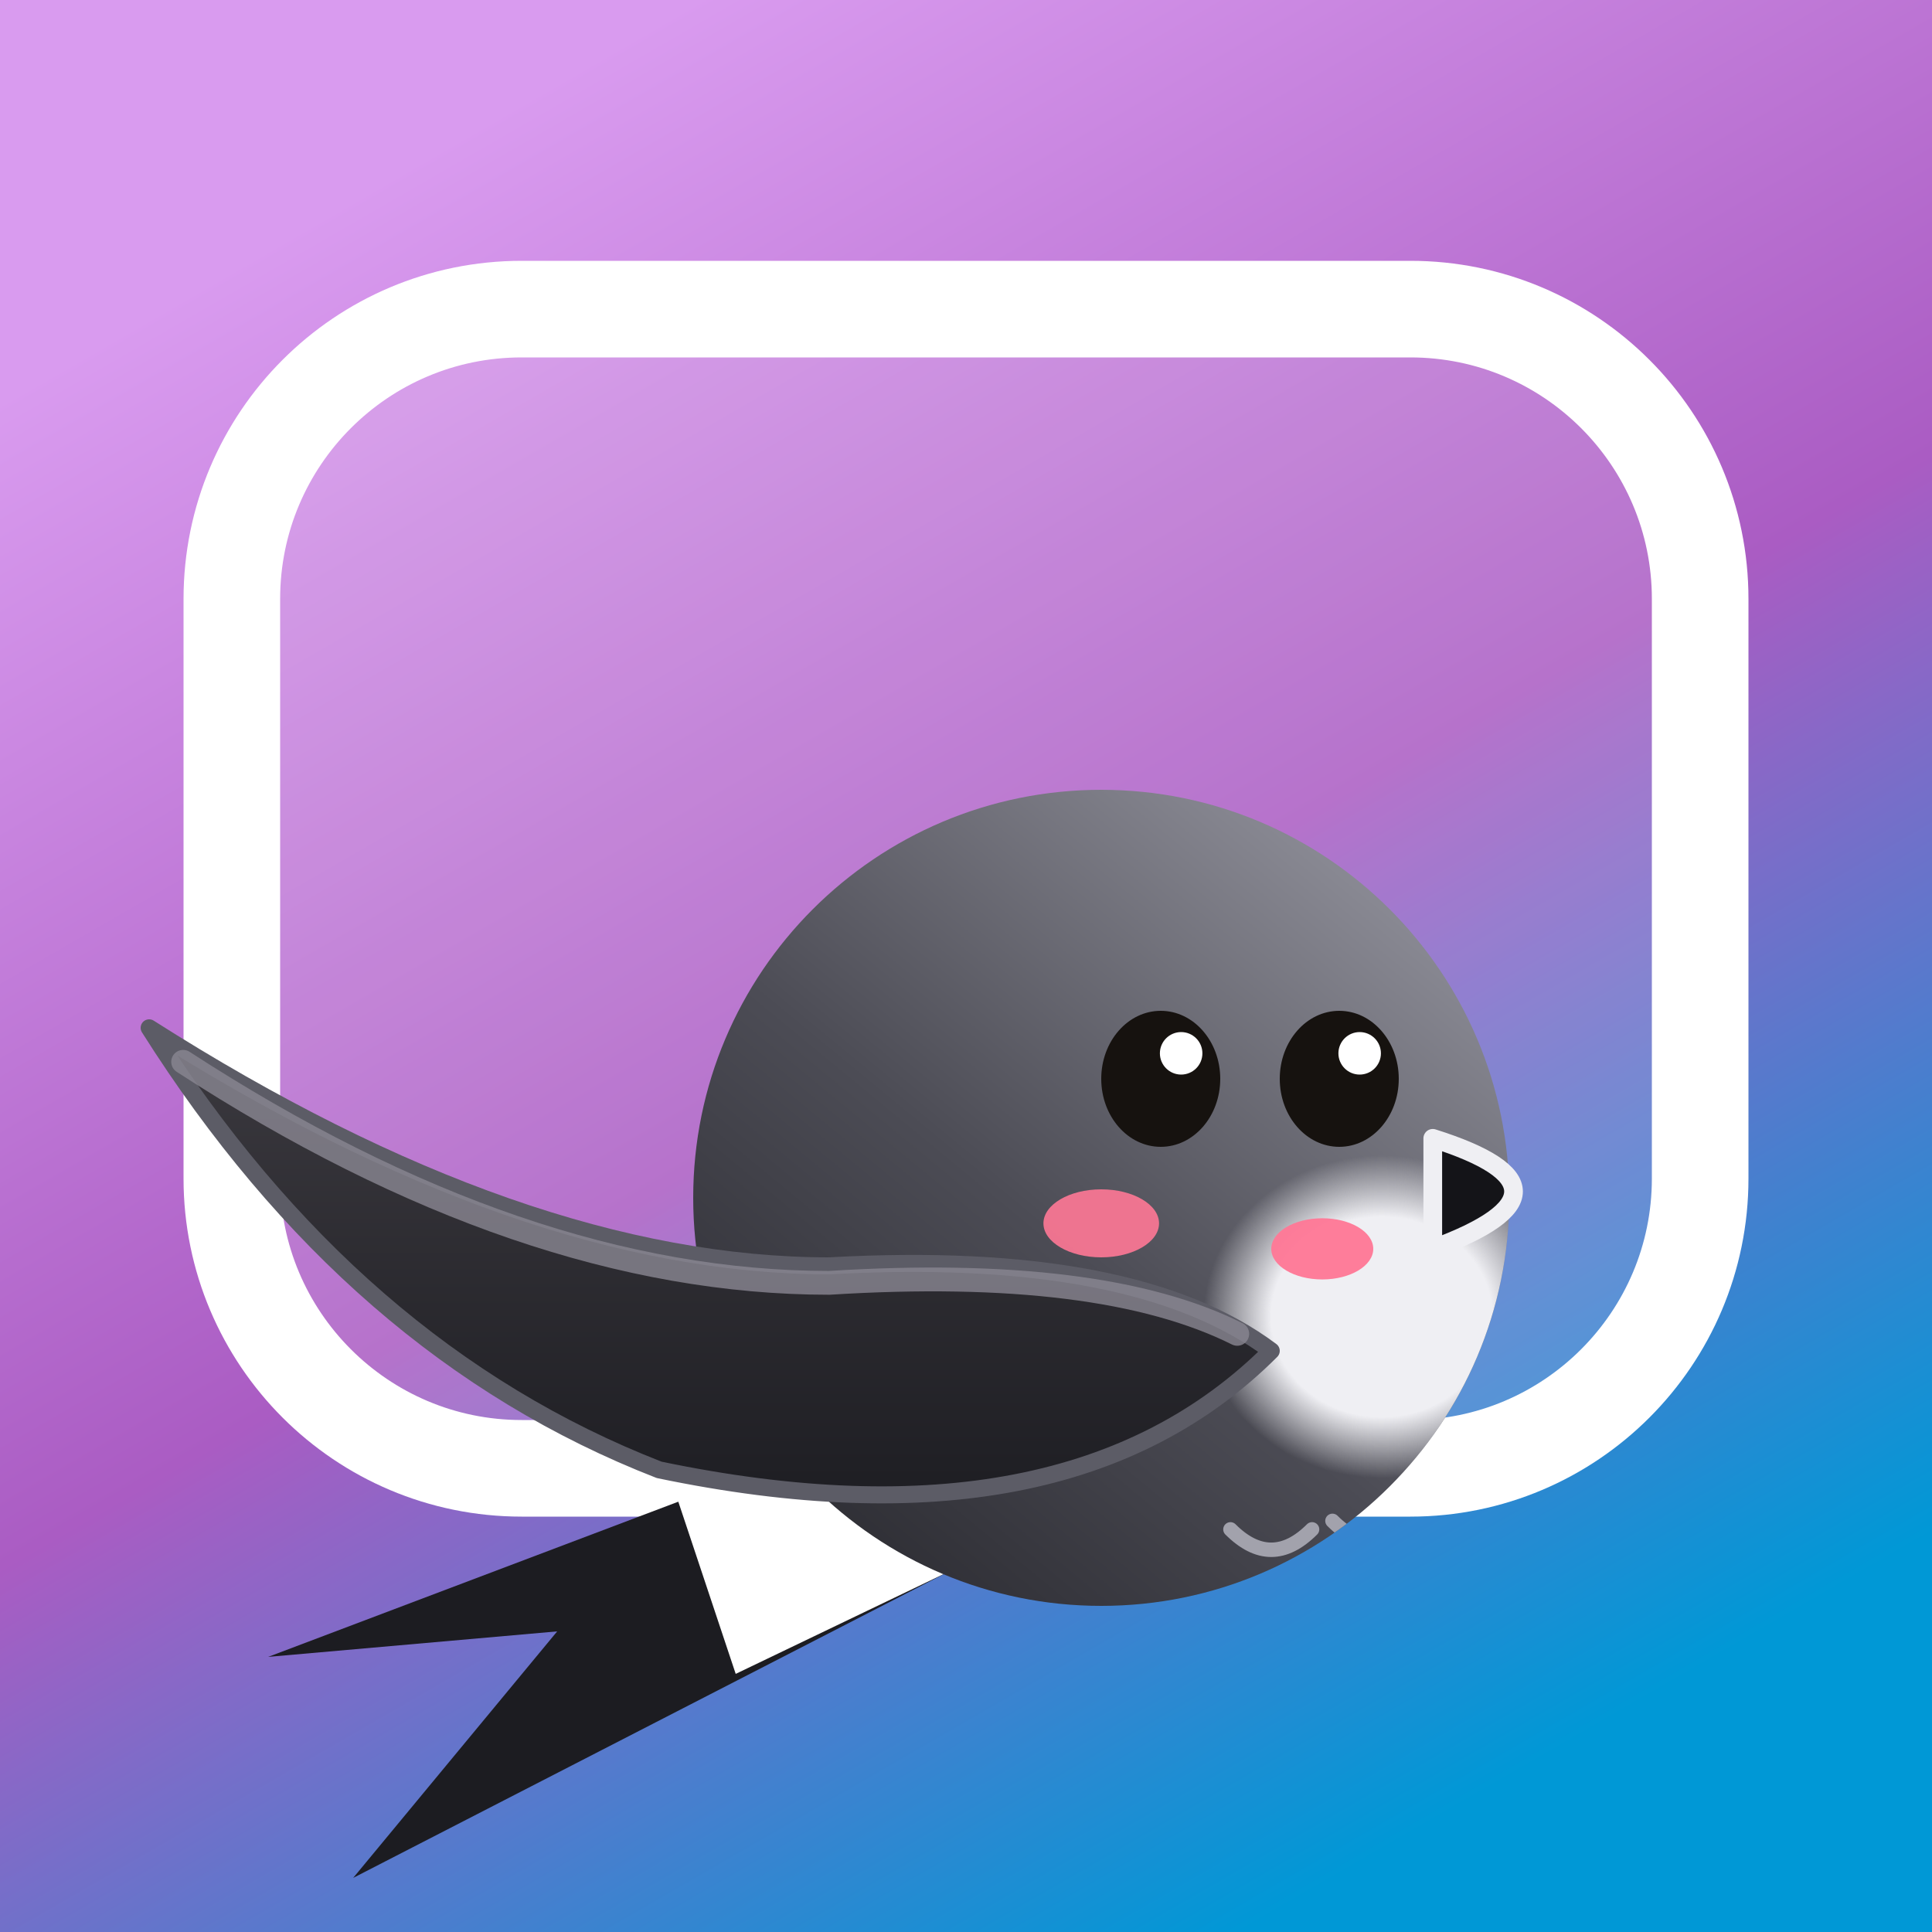
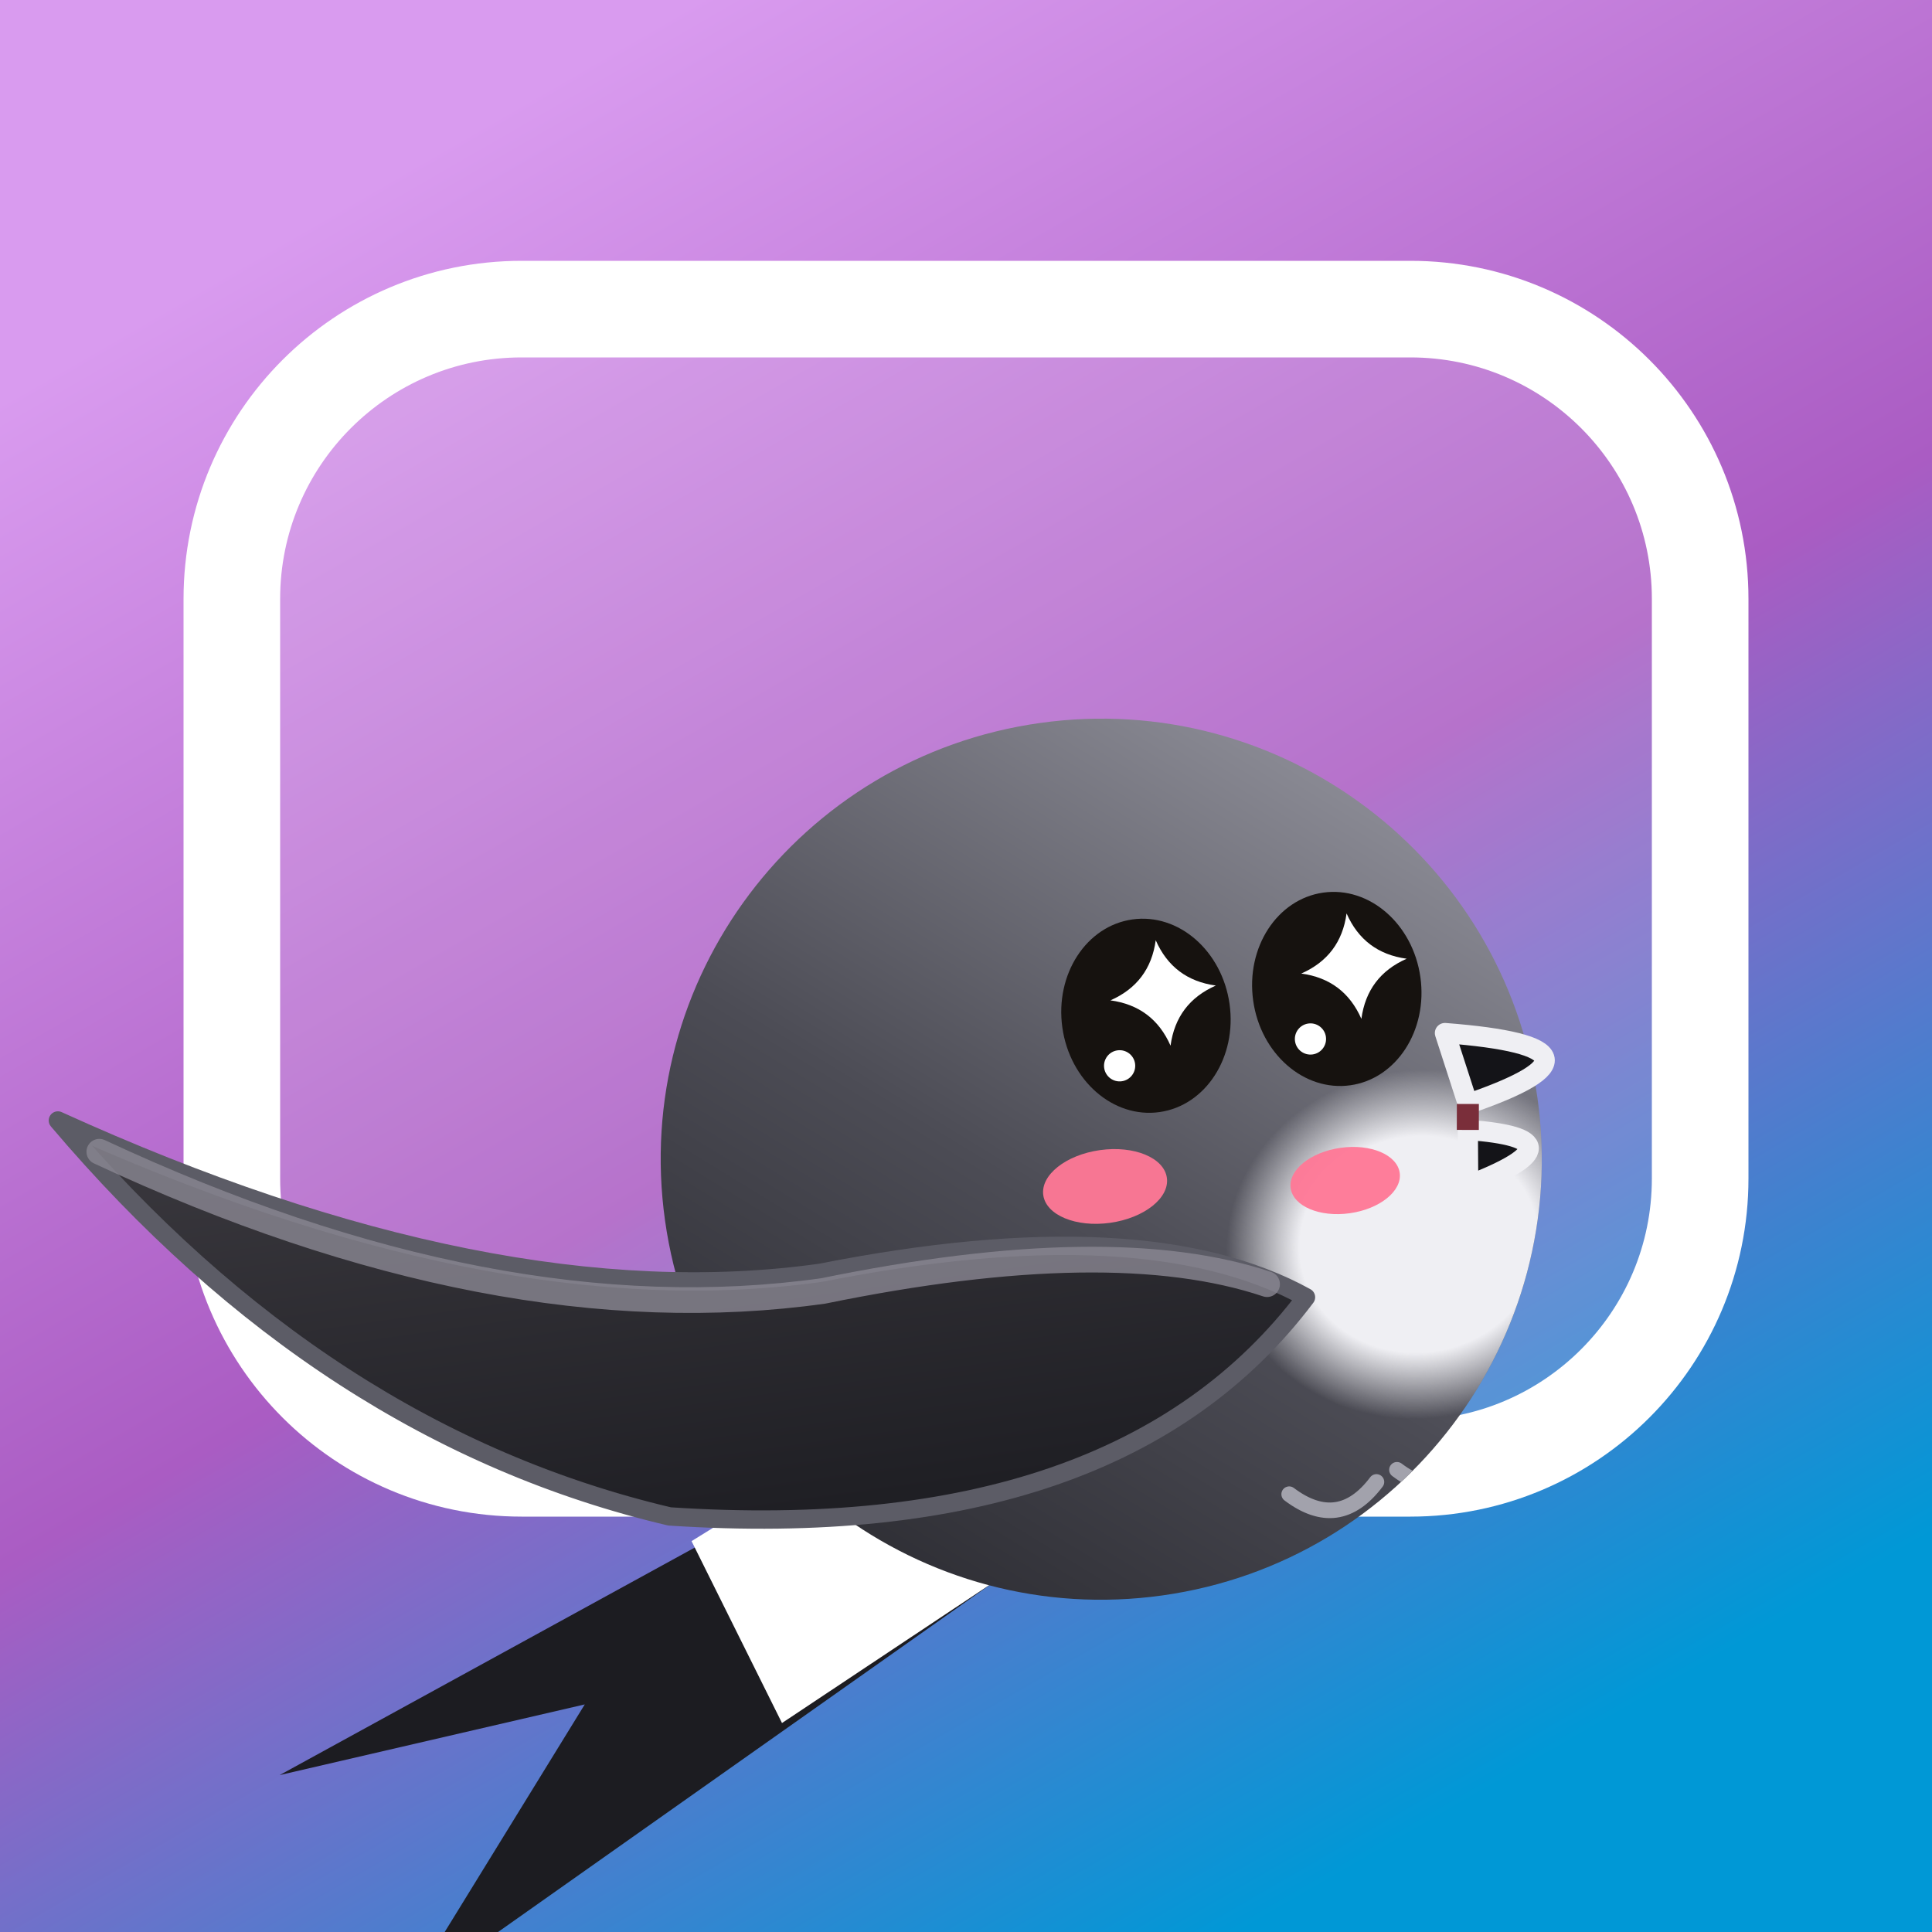
<svg xmlns="http://www.w3.org/2000/svg" viewBox="0 0 100 100" width="1024" height="1024">
  <defs>
    <linearGradient id="bg" x1="0.25" y1="0.067" x2="0.75" y2="0.933">
      <stop offset="0" stop-color="#D99BEF" />
      <stop offset="0.52" stop-color="#AA5CC3" />
      <stop offset="1" stop-color="#0098D6" />
    </linearGradient>
  </defs>
  <rect width="100" height="100" fill="url(#bg)" />
  <rect x="12" y="16" width="76" height="60" rx="15" fill="#FFFFFF" fill-opacity="0.14" stroke="#FFFFFF" stroke-width="5" />
-   <g transform="translate(57 62) scale(0.88)">
+   <g transform="translate(57 60) rotate(-8) scale(0.95)">
    <defs>
-       <clipPath id="cq12">
+       <clipPath id="ce14">
        <circle r="24" />
      </clipPath>
-       <linearGradient id="gq12" x1="0.85" y1="0.1" x2="0.15" y2="0.95">
+       <linearGradient id="ge14" x1="0.85" y1="0.1" x2="0.15" y2="0.95">
        <stop offset="0" stop-color="#8C8C96" />
        <stop offset="0.55" stop-color="#4C4C55" />
        <stop offset="1" stop-color="#2C2C32" />
      </linearGradient>
-       <linearGradient id="wq12" x1="0" y1="0" x2="0" y2="1">
+       <linearGradient id="we14" x1="0" y1="0" x2="0" y2="1">
        <stop offset="0" stop-color="#3C3A40" />
        <stop offset="1" stop-color="#1E1E23" />
      </linearGradient>
-       <radialGradient id="tq12" cx="0.5" cy="0.5" r="0.5">
+       <radialGradient id="te14" cx="0.5" cy="0.5" r="0.5">
        <stop offset="0" stop-color="#EFEFF3" />
        <stop offset="0.62" stop-color="#EFEFF3" />
        <stop offset="1" stop-color="#EFEFF3" stop-opacity="0" />
      </radialGradient>
    </defs>
    <path d="M-12 13 L-49 27 L-32 25.5 L-44 40 L-9 22 Z" fill="#1C1C21" />
    <path d="M-12.5 12 L-25 17.5 L-21.5 28 L-9 22 Z" fill="#FFFFFF" />
-     <circle r="24" fill="url(#gq12)" />
-     <g clip-path="url(#cq12)">
-       <ellipse cx="16.5" cy="7" rx="10.5" ry="9.5" fill="url(#tq12)" />
+     <circle r="24" fill="url(#ge14)" />
+     <g clip-path="url(#ce14)">
+       <ellipse cx="16.5" cy="7" rx="10.5" ry="9.5" fill="url(#te14)" />
      <path d="M7.6 19.5 Q10 21.9 12.4 19.5" fill="none" stroke="#A2A2AC" stroke-width="0.85" stroke-linecap="round" />
      <path d="M13.6 19 Q16 21.4 18.4 19" fill="none" stroke="#A2A2AC" stroke-width="0.85" stroke-linecap="round" />
      <path d="M10.6 22.5 Q13 24.9 15.4 22.5" fill="none" stroke="#A2A2AC" stroke-width="0.85" stroke-linecap="round" />
    </g>
-     <path d="M10 9 Q-2 21 -26 16 Q-44 9 -56 -10 Q-34 4 -16 4 Q2 3 10 9 Z" fill="url(#wq12)" stroke="#5C5C66" stroke-width="1" stroke-linejoin="round" />
+     <path d="M10 9 Q-2 21 -26 16 Q-44 9 -56 -10 Q-34 4 -16 4 Q2 3 10 9 Z" fill="url(#we14)" stroke="#5C5C66" stroke-width="1" stroke-linejoin="round" />
    <path d="M-54 -8 Q-34 5 -16 5 Q0 4 8 8" fill="none" stroke="#8A8792" stroke-width="1.4" stroke-linecap="round" opacity="0.8" />
-     <ellipse cx="3.5" cy="-7" rx="3.5" ry="4" fill="#16120F" />
-     <circle cx="4.7" cy="-8.5" r="1.25" fill="#FFFFFF" />
-     <ellipse cx="14" cy="-7" rx="3.5" ry="4" fill="#16120F" />
-     <circle cx="15.2" cy="-8.5" r="1.25" fill="#FFFFFF" />
-     <path d="M19.5 -3.5 Q29 -0.5 19.5 3 Z" fill="#141418" stroke="#EFEFF3" stroke-width="1.1" stroke-linejoin="round" />
-     <ellipse cx="0" cy="1.5" rx="3.4" ry="2" fill="#FF7896" fill-opacity="0.9" />
+     <ellipse cx="3.5" cy="-7.4" rx="4.6" ry="5.3" fill="#16120F" />
+     <path d="M4.6 -11.4 Q5.238 -9.138 7.5 -8.5 Q5.238 -7.862 4.6 -5.6 Q3.962 -7.862 1.7 -8.5 Q3.962 -9.138 4.6 -11.4 Z" fill="#FFFFFF" />
+     <circle cx="1.7" cy="-4.9" r="0.85" fill="#FFFFFF" />
+     <ellipse cx="14" cy="-7.4" rx="4.6" ry="5.3" fill="#16120F" />
+     <path d="M15.1 -11.4 Q15.738 -9.138 18.0 -8.5 Q15.738 -7.862 15.1 -5.6 Q14.462 -7.862 12.2 -8.5 Q14.462 -9.138 15.1 -11.4 Z" fill="#FFFFFF" />
+     <circle cx="12.2" cy="-4.9" r="0.85" fill="#FFFFFF" />
+     <path d="M19.5 -4.2 Q29.5 -2 20.2 -0.2 Z" fill="#141418" stroke="#EFEFF3" stroke-width="1.1" stroke-linejoin="round" />
+     <path d="M20 1.2 Q26.5 2.6 19.6 4.2 Z" fill="#141418" stroke="#EFEFF3" stroke-width="1.1" stroke-linejoin="round" />
+     <path d="M20.2 -0.2 L20 1.2" stroke="#7A2E3A" stroke-width="1.2" />
+     <ellipse cx="0" cy="1.5" rx="3.4" ry="2" fill="#FF7896" fill-opacity="0.95" />
    <ellipse cx="13" cy="3" rx="3" ry="1.8" fill="#FF7896" fill-opacity="0.95" />
  </g>
</svg>
